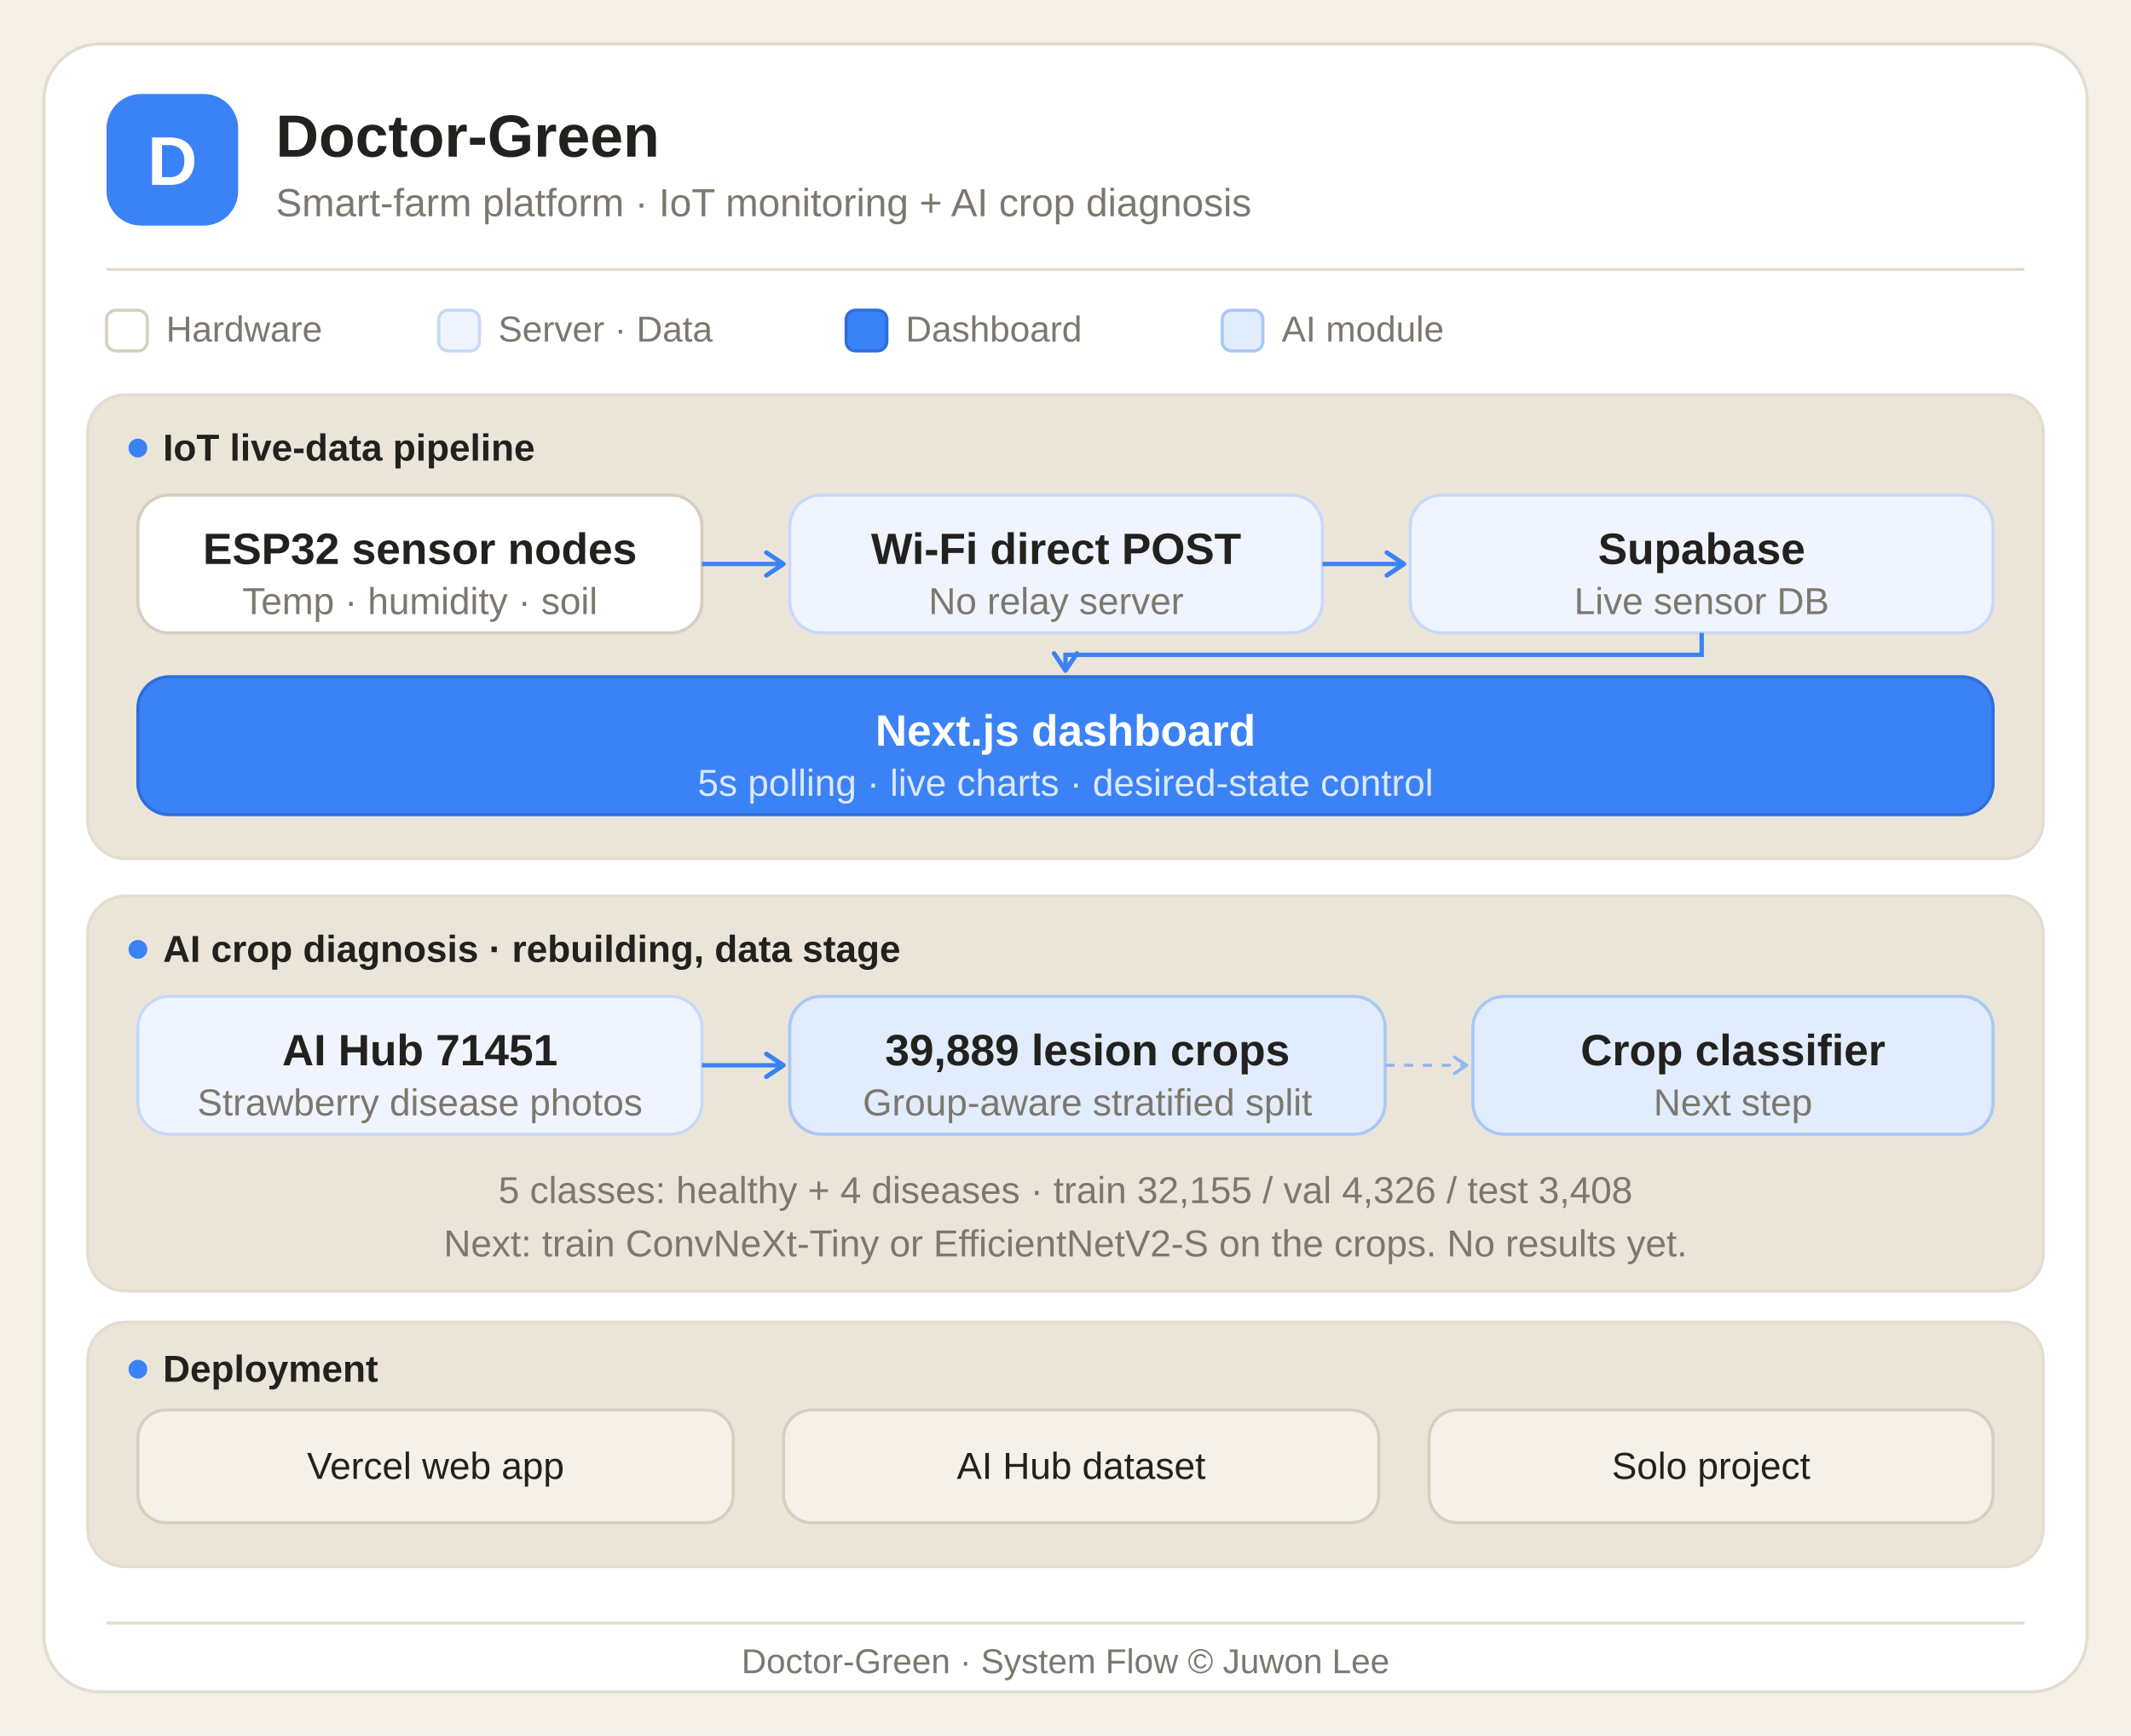
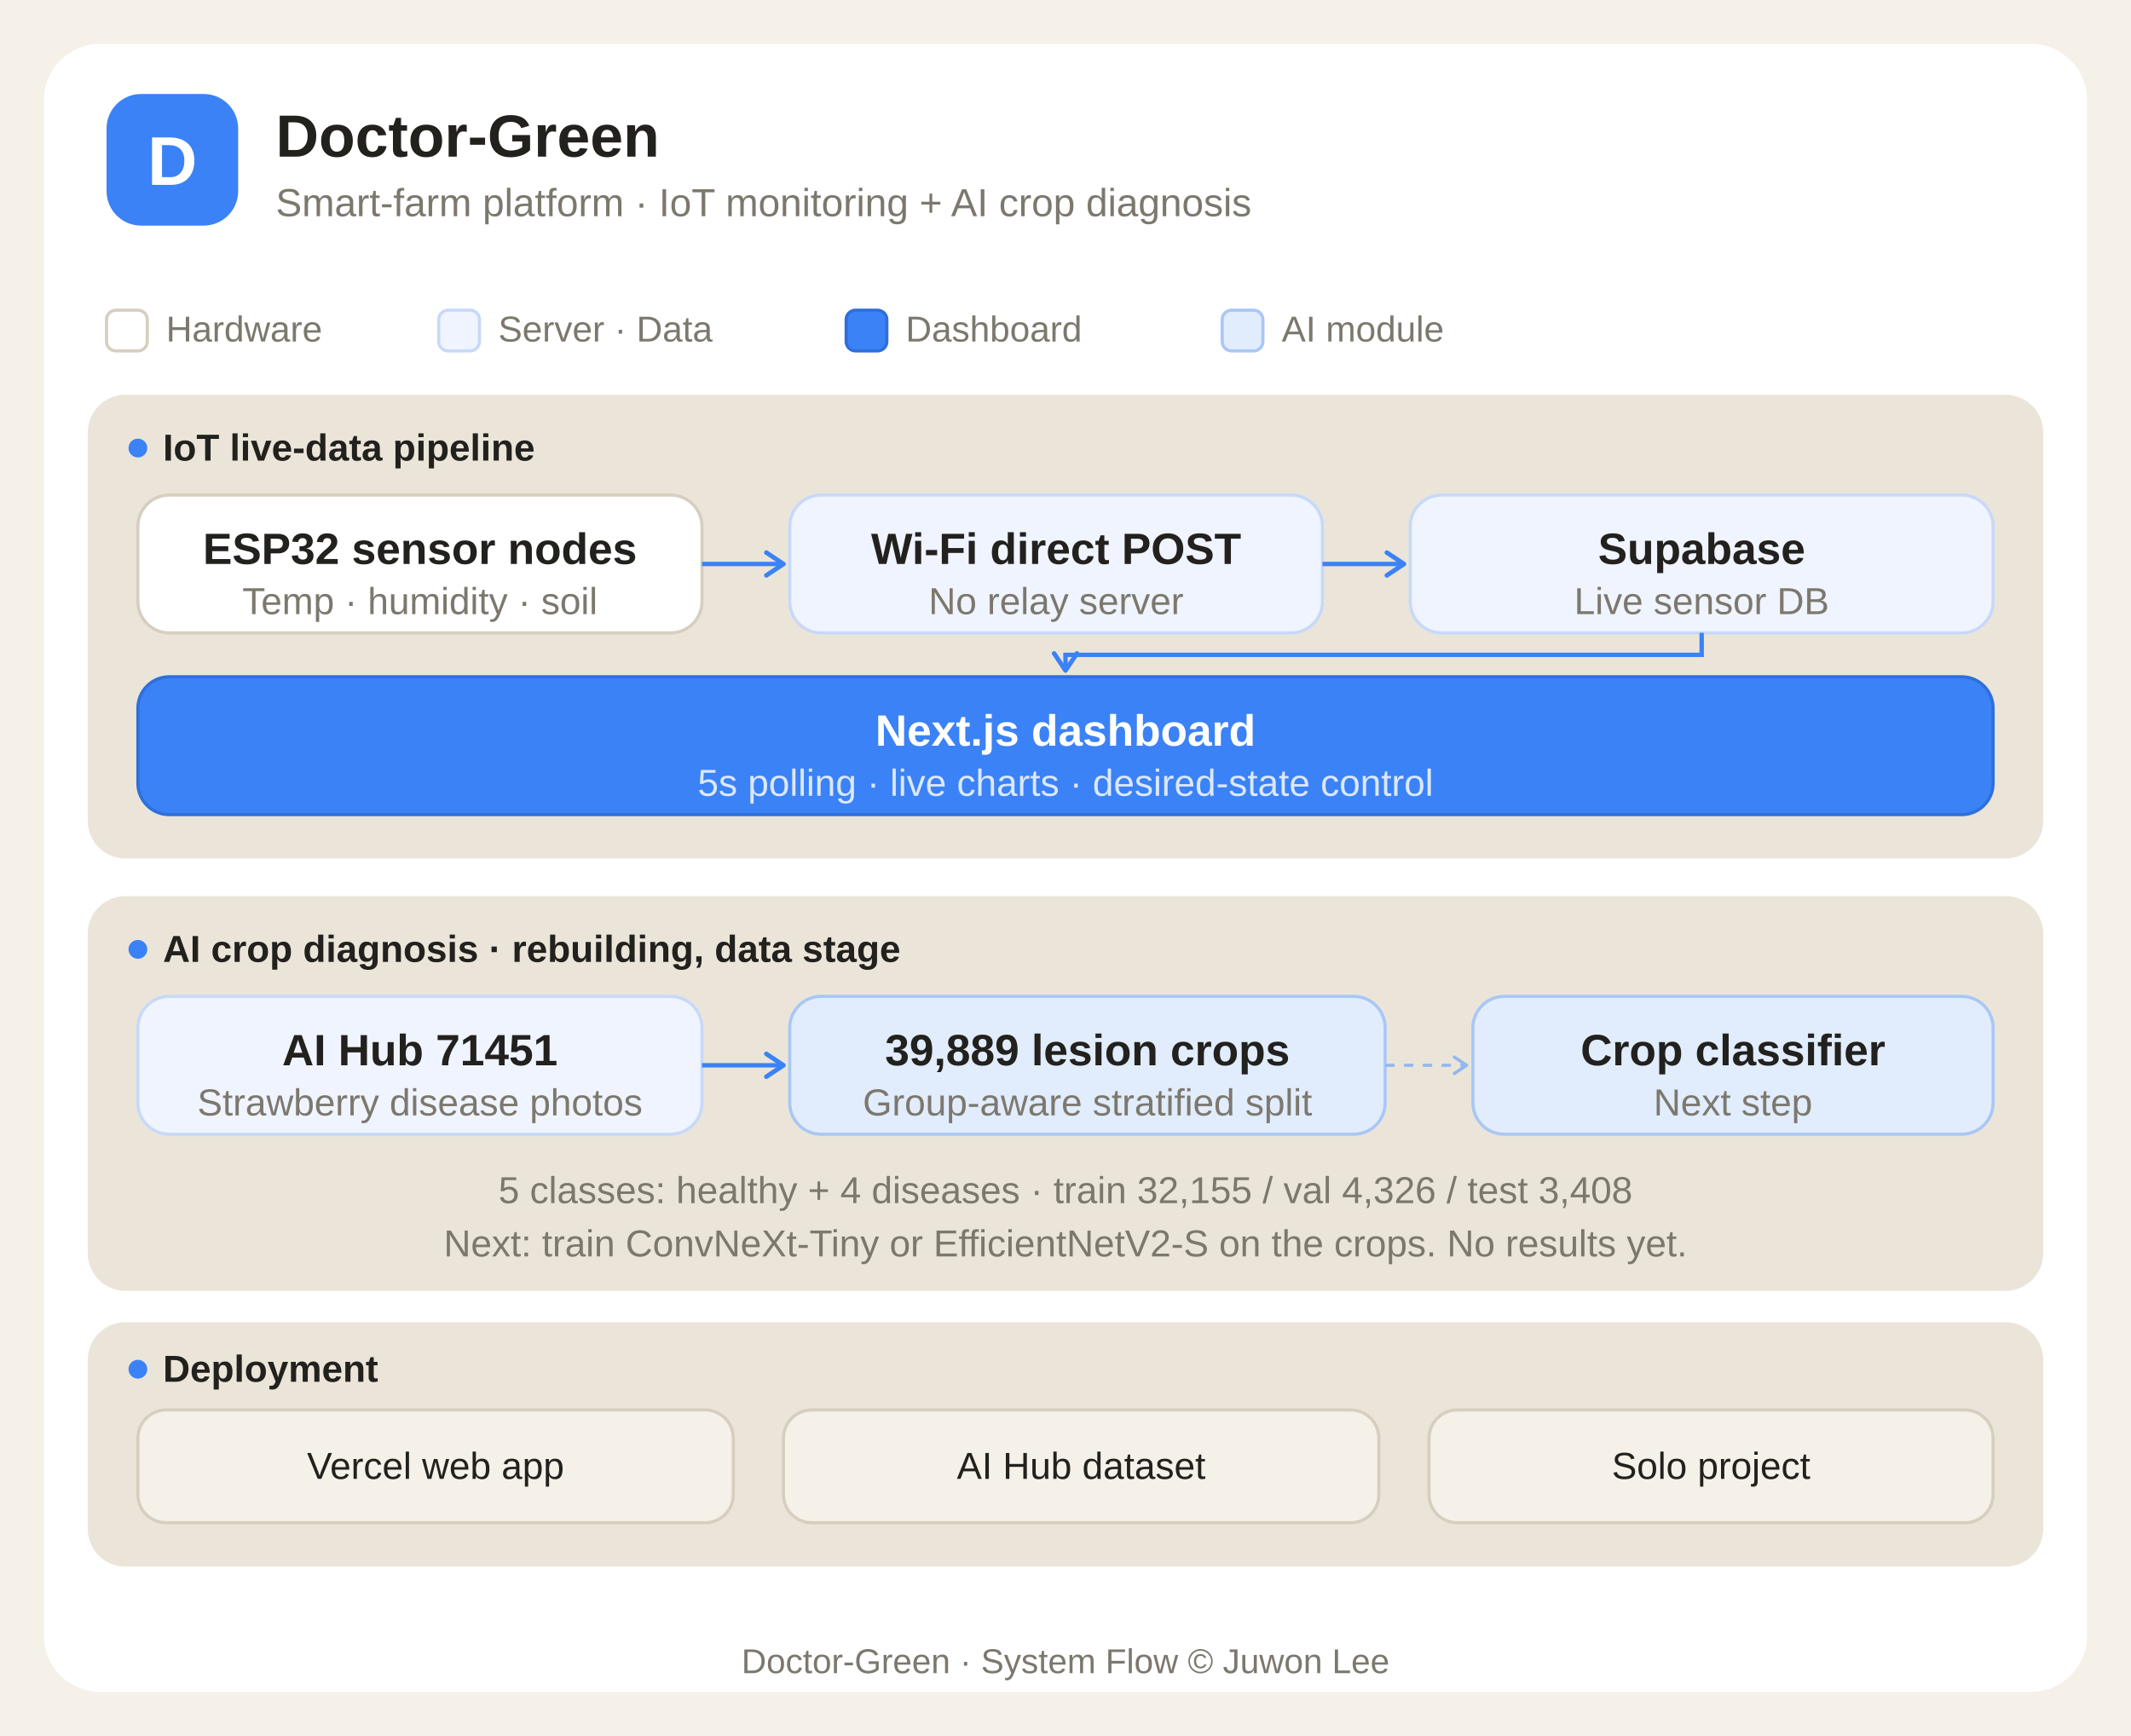
<svg xmlns="http://www.w3.org/2000/svg" width="680" height="554" viewBox="0 0 680 554" role="img">
  <defs>
    <marker id="arwE" viewBox="0 0 10 10" refX="8" refY="5" markerWidth="6.5" markerHeight="6.5" orient="auto-start-reverse">
      <path d="M2 1L8 5L2 9" fill="none" stroke="context-stroke" stroke-width="1.6" stroke-linecap="round" stroke-linejoin="round" />
    </marker>
  </defs>
  <style>
text{font-family:'Pretendard','Apple SD Gothic Neo','Helvetica Neue',Arial,sans-serif}
- .iaBg{fill:#F5F1E8}.iaPoster{fill:#FFFFFF;stroke:#E4DDCE}.iaLogo{fill:#3B82F6}.iaLogoR{fill:#FFFFFF;font-size:22px;font-weight:600}
- .iaTtl{fill:#22211E;font-size:19px;font-weight:600}.iaSub{fill:#7C786E;font-size:12.5px}.iaHdiv{stroke:#E4DDCE}.iaFdiv{stroke:#E4DDCE}
- .iaSec{fill:#EBE5D9;stroke:#E4DDCE}.iaDot{fill:#3B82F6}.iaLab{fill:#22211E;font-size:12px;font-weight:600}.iaLeg{fill:#7C786E;font-size:11.5px}
+ .iaBg{fill:#F5F1E8}.iaPoster{fill:#FFFFFF;stroke:none}.iaLogo{fill:#3B82F6}.iaLogoR{fill:#FFFFFF;font-size:22px;font-weight:600}
+ .iaTtl{fill:#22211E;font-size:19px;font-weight:600}.iaSub{fill:#7C786E;font-size:12.5px}.iaHdiv{stroke:none}.iaFdiv{stroke:none}
+ .iaSec{fill:#EBE5D9;stroke:none}.iaDot{fill:#3B82F6}.iaLab{fill:#22211E;font-size:12px;font-weight:600}.iaLeg{fill:#7C786E;font-size:11.5px}
.iaSw1{fill:#FFFFFF;stroke:#D6CEBF}.iaSw2{fill:#EFF4FE;stroke:#C7D9F9}.iaSw3{fill:#3B82F6;stroke:#2E6FDB}.iaSw4{fill:#F5F1E8;stroke:#D6CEBF}
.iaEbox{fill:#FFFFFF;stroke:#D6CEBF}.iaEt{fill:#22211E;font-size:14px;font-weight:600}.iaEs{fill:#7C786E;font-size:12px}
.iaArw{stroke:#3B82F6;stroke-width:1.4;fill:none}.iaLeader{stroke:#93B8F0;stroke-width:1;stroke-dasharray:3 3;fill:none}.iaMgr{stroke:#3B82F6;stroke-width:1.5;fill:none}
.iaMbox{fill:#3B82F6;stroke:#2E6FDB}.iaMt{fill:#FFFFFF;font-size:14px;font-weight:600}.iaMs{fill:#DBE8FD;font-size:12px}
.iaCcard{fill:#EFF4FE;stroke:#C7D9F9}.iaCt{fill:#22211E;font-size:14px;font-weight:600}.iaCl{fill:#7C786E;font-size:12px}
.iaPcbox{fill:#E1ECFD;stroke:#A9C7F5}.iaPt{fill:#22211E;font-size:14px;font-weight:600}.iaPs{fill:#7C786E;font-size:12px}
.iaChip{fill:#F5F1E8;stroke:#D6CEBF}.iaChx{fill:#22211E;font-size:12px}.iaFoot{fill:#7C786E;font-size:11px}
</style>
  <rect class="iaBg" x="0" y="0" width="680" height="554" />
  <rect class="iaPoster" x="14" y="14" width="652" height="526" rx="18" />
  <rect class="iaLogo" x="34" y="30" width="42" height="42" rx="11" />
  <text class="iaLogoR" x="55" y="59" text-anchor="middle">D</text>
  <text class="iaTtl" x="88" y="50">Doctor-Green</text>
  <text class="iaSub" x="88" y="69">Smart-farm platform · IoT monitoring + AI crop diagnosis</text>
  <line class="iaHdiv" x1="34" y1="86" x2="646" y2="86" />
  <rect class="iaSw1" x="34" y="99" width="13" height="13" rx="3" />
  <text class="iaLeg" x="53" y="109">Hardware</text>
  <rect class="iaSw2" x="140" y="99" width="13" height="13" rx="3" />
  <text class="iaLeg" x="159" y="109">Server · Data</text>
  <rect class="iaSw3" x="270" y="99" width="13" height="13" rx="3" />
  <text class="iaLeg" x="289" y="109">Dashboard</text>
  <rect class="iaPcbox" x="390" y="99" width="13" height="13" rx="3" />
  <text class="iaLeg" x="409" y="109">AI module</text>
  <rect class="iaSec" x="28" y="126" width="624" height="148" rx="12" />
  <circle class="iaDot" cx="44" cy="143" r="3" />
  <text class="iaLab" x="52" y="147">IoT live-data pipeline</text>
  <rect class="iaEbox" x="44" y="158" width="180" height="44" rx="10" />
  <text class="iaEt" x="134" y="180" text-anchor="middle">ESP32 sensor nodes</text>
  <text class="iaEs" x="134" y="196" text-anchor="middle">Temp · humidity · soil</text>
  <line class="iaArw" x1="224" y1="180" x2="250" y2="180" marker-end="url(#arwE)" />
  <rect class="iaCcard" x="252" y="158" width="170" height="44" rx="10" />
  <text class="iaCt" x="337" y="180" text-anchor="middle">Wi-Fi direct POST</text>
  <text class="iaCl" x="337" y="196" text-anchor="middle">No relay server</text>
  <line class="iaArw" x1="422" y1="180" x2="448" y2="180" marker-end="url(#arwE)" />
  <rect class="iaCcard" x="450" y="158" width="186" height="44" rx="10" />
  <text class="iaCt" x="543" y="180" text-anchor="middle">Supabase</text>
  <text class="iaCl" x="543" y="196" text-anchor="middle">Live sensor DB</text>
  <path class="iaArw" d="M543 202 V209 H340 V214" marker-end="url(#arwE)" />
  <rect class="iaMbox" x="44" y="216" width="592" height="44" rx="10" />
  <text class="iaMt" x="340" y="238" text-anchor="middle">Next.js dashboard</text>
  <text class="iaMs" x="340" y="254" text-anchor="middle">5s polling · live charts · desired-state control</text>
  <rect class="iaSec" x="28" y="286" width="624" height="126" rx="12" />
  <circle class="iaDot" cx="44" cy="303" r="3" />
  <text class="iaLab" x="52" y="307">AI crop diagnosis · rebuilding, data stage</text>
  <rect class="iaCcard" x="44" y="318" width="180" height="44" rx="10" />
  <text class="iaCt" x="134" y="340" text-anchor="middle">AI Hub 71451</text>
  <text class="iaCl" x="134" y="356" text-anchor="middle">Strawberry disease photos</text>
  <line class="iaArw" x1="224" y1="340" x2="250" y2="340" marker-end="url(#arwE)" />
  <rect class="iaPcbox" x="252" y="318" width="190" height="44" rx="10" />
  <text class="iaPt" x="347" y="340" text-anchor="middle">39,889 lesion crops</text>
  <text class="iaPs" x="347" y="356" text-anchor="middle">Group-aware stratified split</text>
  <line class="iaLeader" x1="442" y1="340" x2="468" y2="340" marker-end="url(#arwE)" />
  <rect class="iaPcbox" x="470" y="318" width="166" height="44" rx="10" />
  <text class="iaPt" x="553" y="340" text-anchor="middle">Crop classifier</text>
  <text class="iaPs" x="553" y="356" text-anchor="middle">Next step</text>
  <text class="iaEs" x="340" y="384" text-anchor="middle">5 classes: healthy + 4 diseases · train 32,155 / val 4,326 / test 3,408</text>
  <text class="iaEs" x="340" y="401" text-anchor="middle">Next: train ConvNeXt-Tiny or EfficientNetV2-S on the crops. No results yet.</text>
  <rect class="iaSec" x="28" y="422" width="624" height="78" rx="12" />
  <circle class="iaDot" cx="44" cy="437" r="3" />
  <text class="iaLab" x="52" y="441">Deployment</text>
  <rect class="iaChip" x="44" y="450" width="190" height="36" rx="9" />
  <text class="iaChx" x="139" y="472" text-anchor="middle">Vercel web app</text>
  <rect class="iaChip" x="250" y="450" width="190" height="36" rx="9" />
  <text class="iaChx" x="345" y="472" text-anchor="middle">AI Hub dataset</text>
  <rect class="iaChip" x="456" y="450" width="180" height="36" rx="9" />
  <text class="iaChx" x="546" y="472" text-anchor="middle">Solo project</text>
  <line class="iaFdiv" x1="34" y1="518" x2="646" y2="518" />
  <text class="iaFoot" x="340" y="534" text-anchor="middle">Doctor-Green · System Flow © Juwon Lee</text>
</svg>
